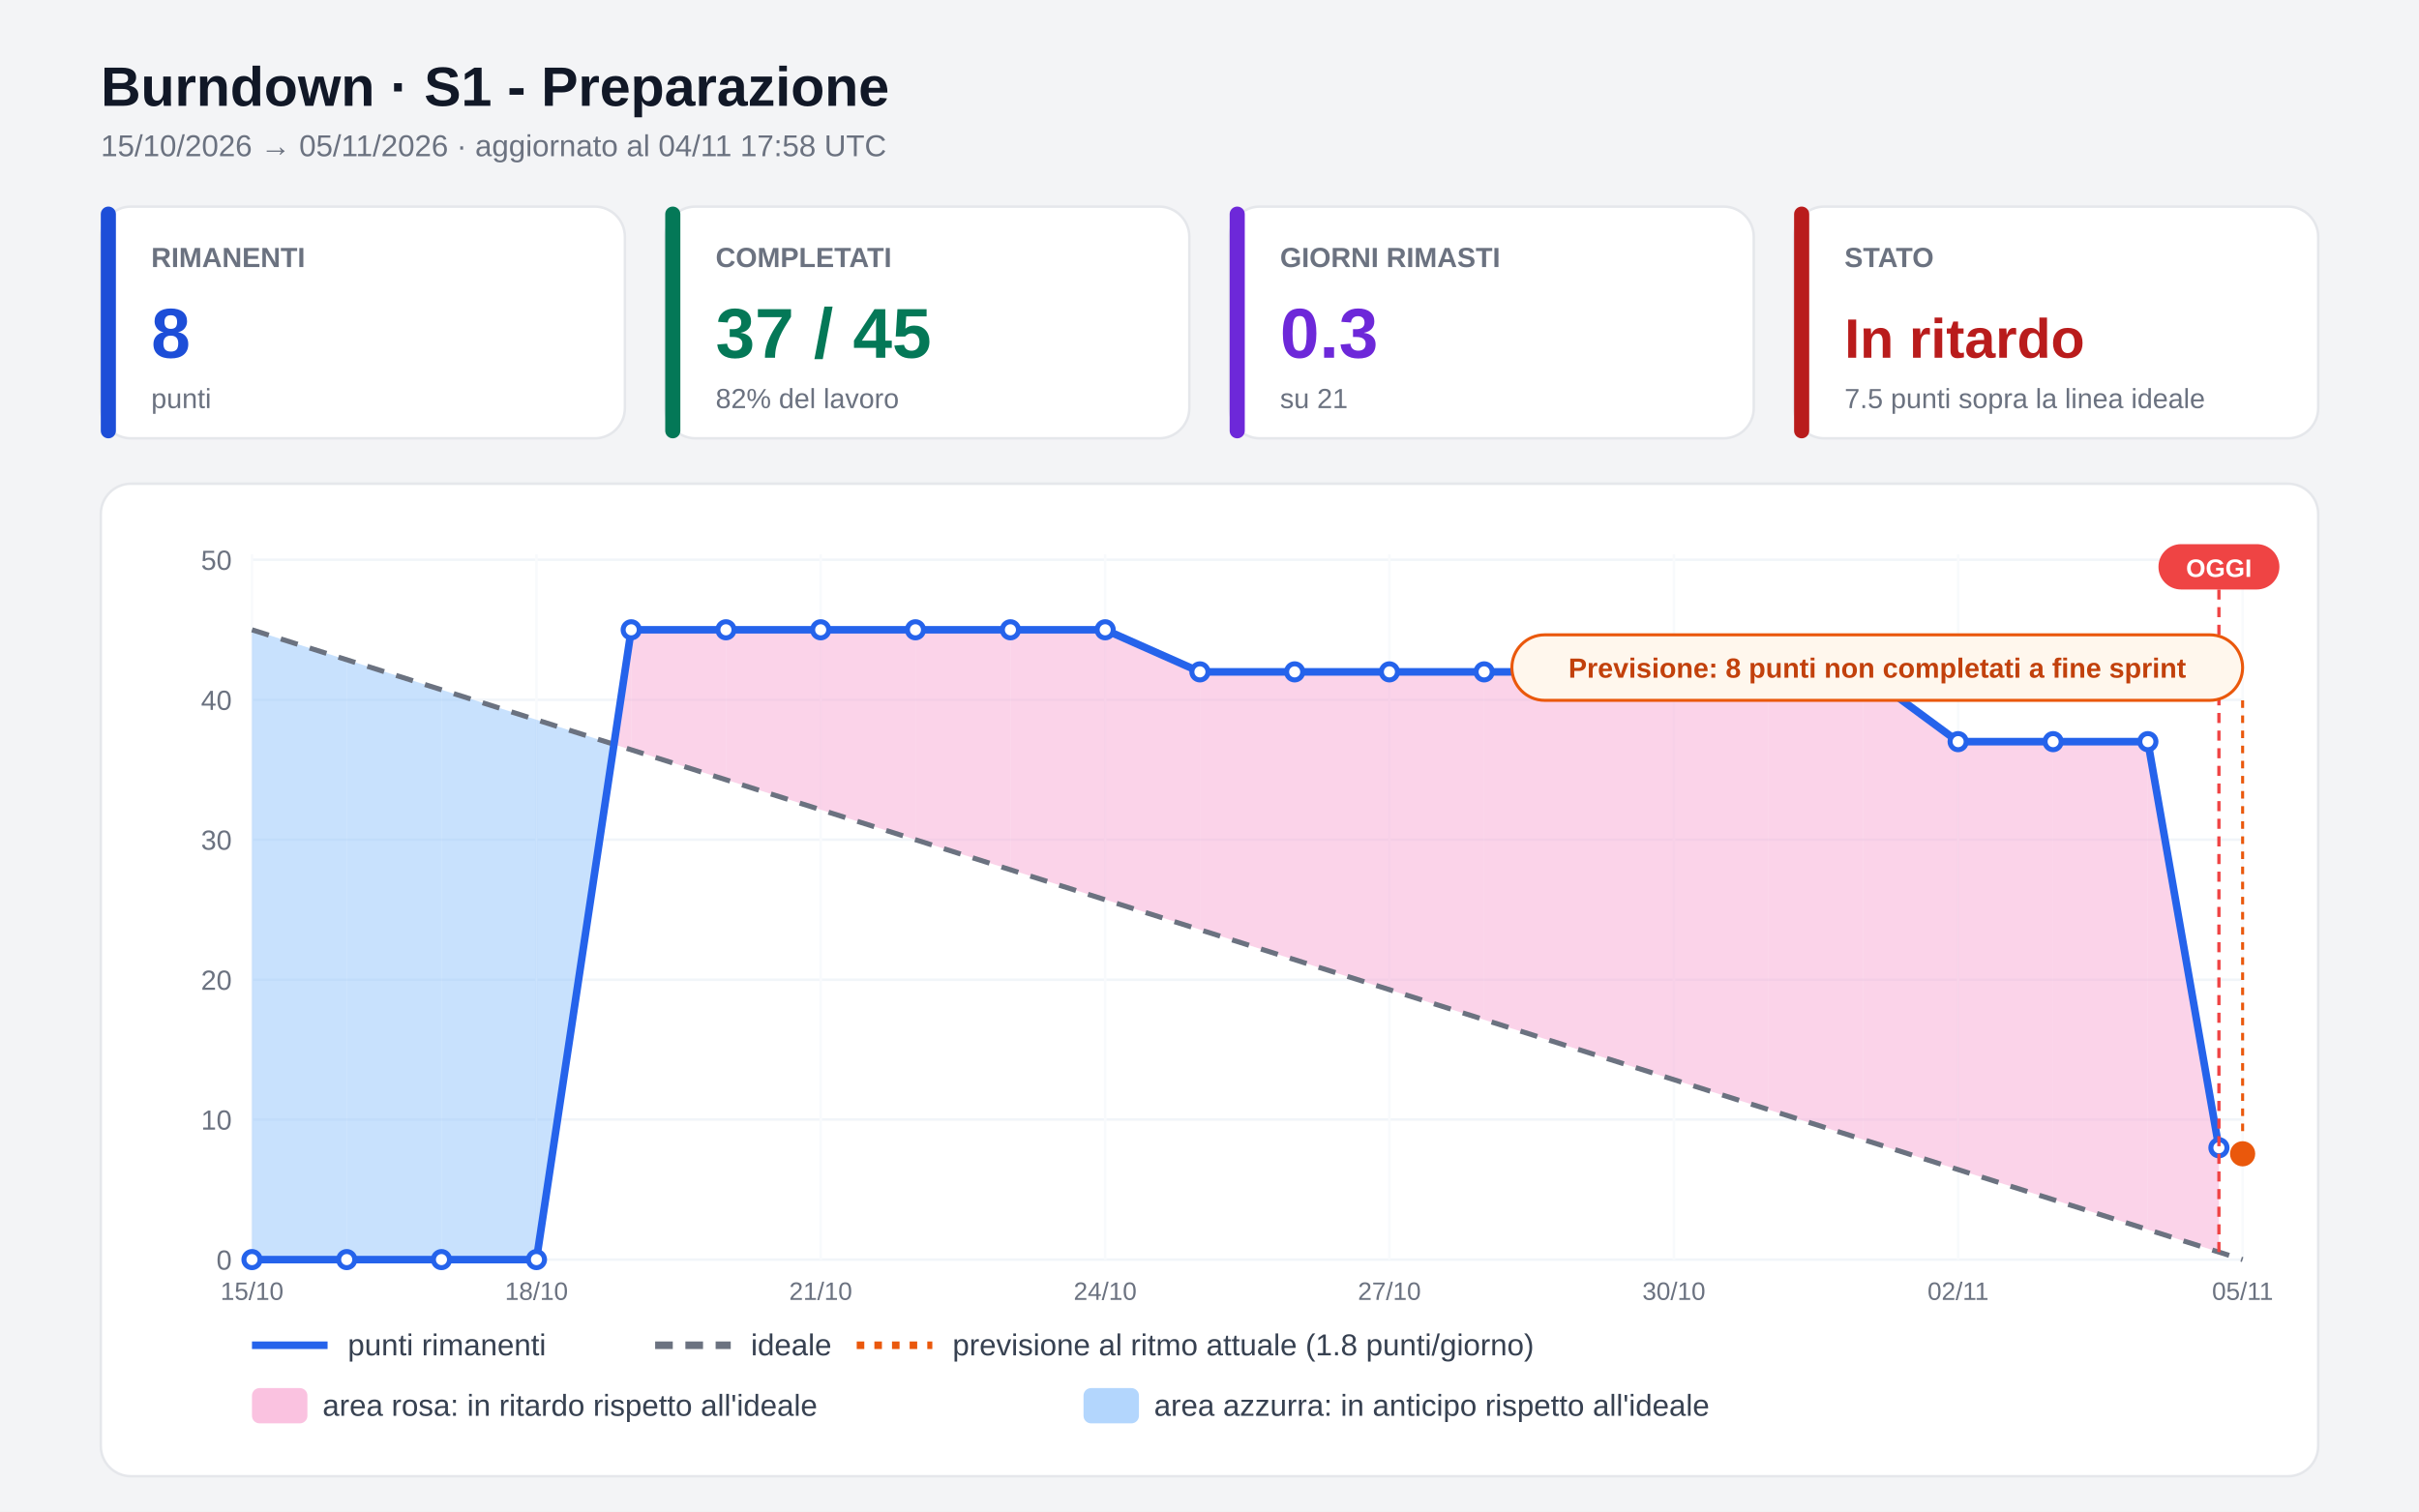
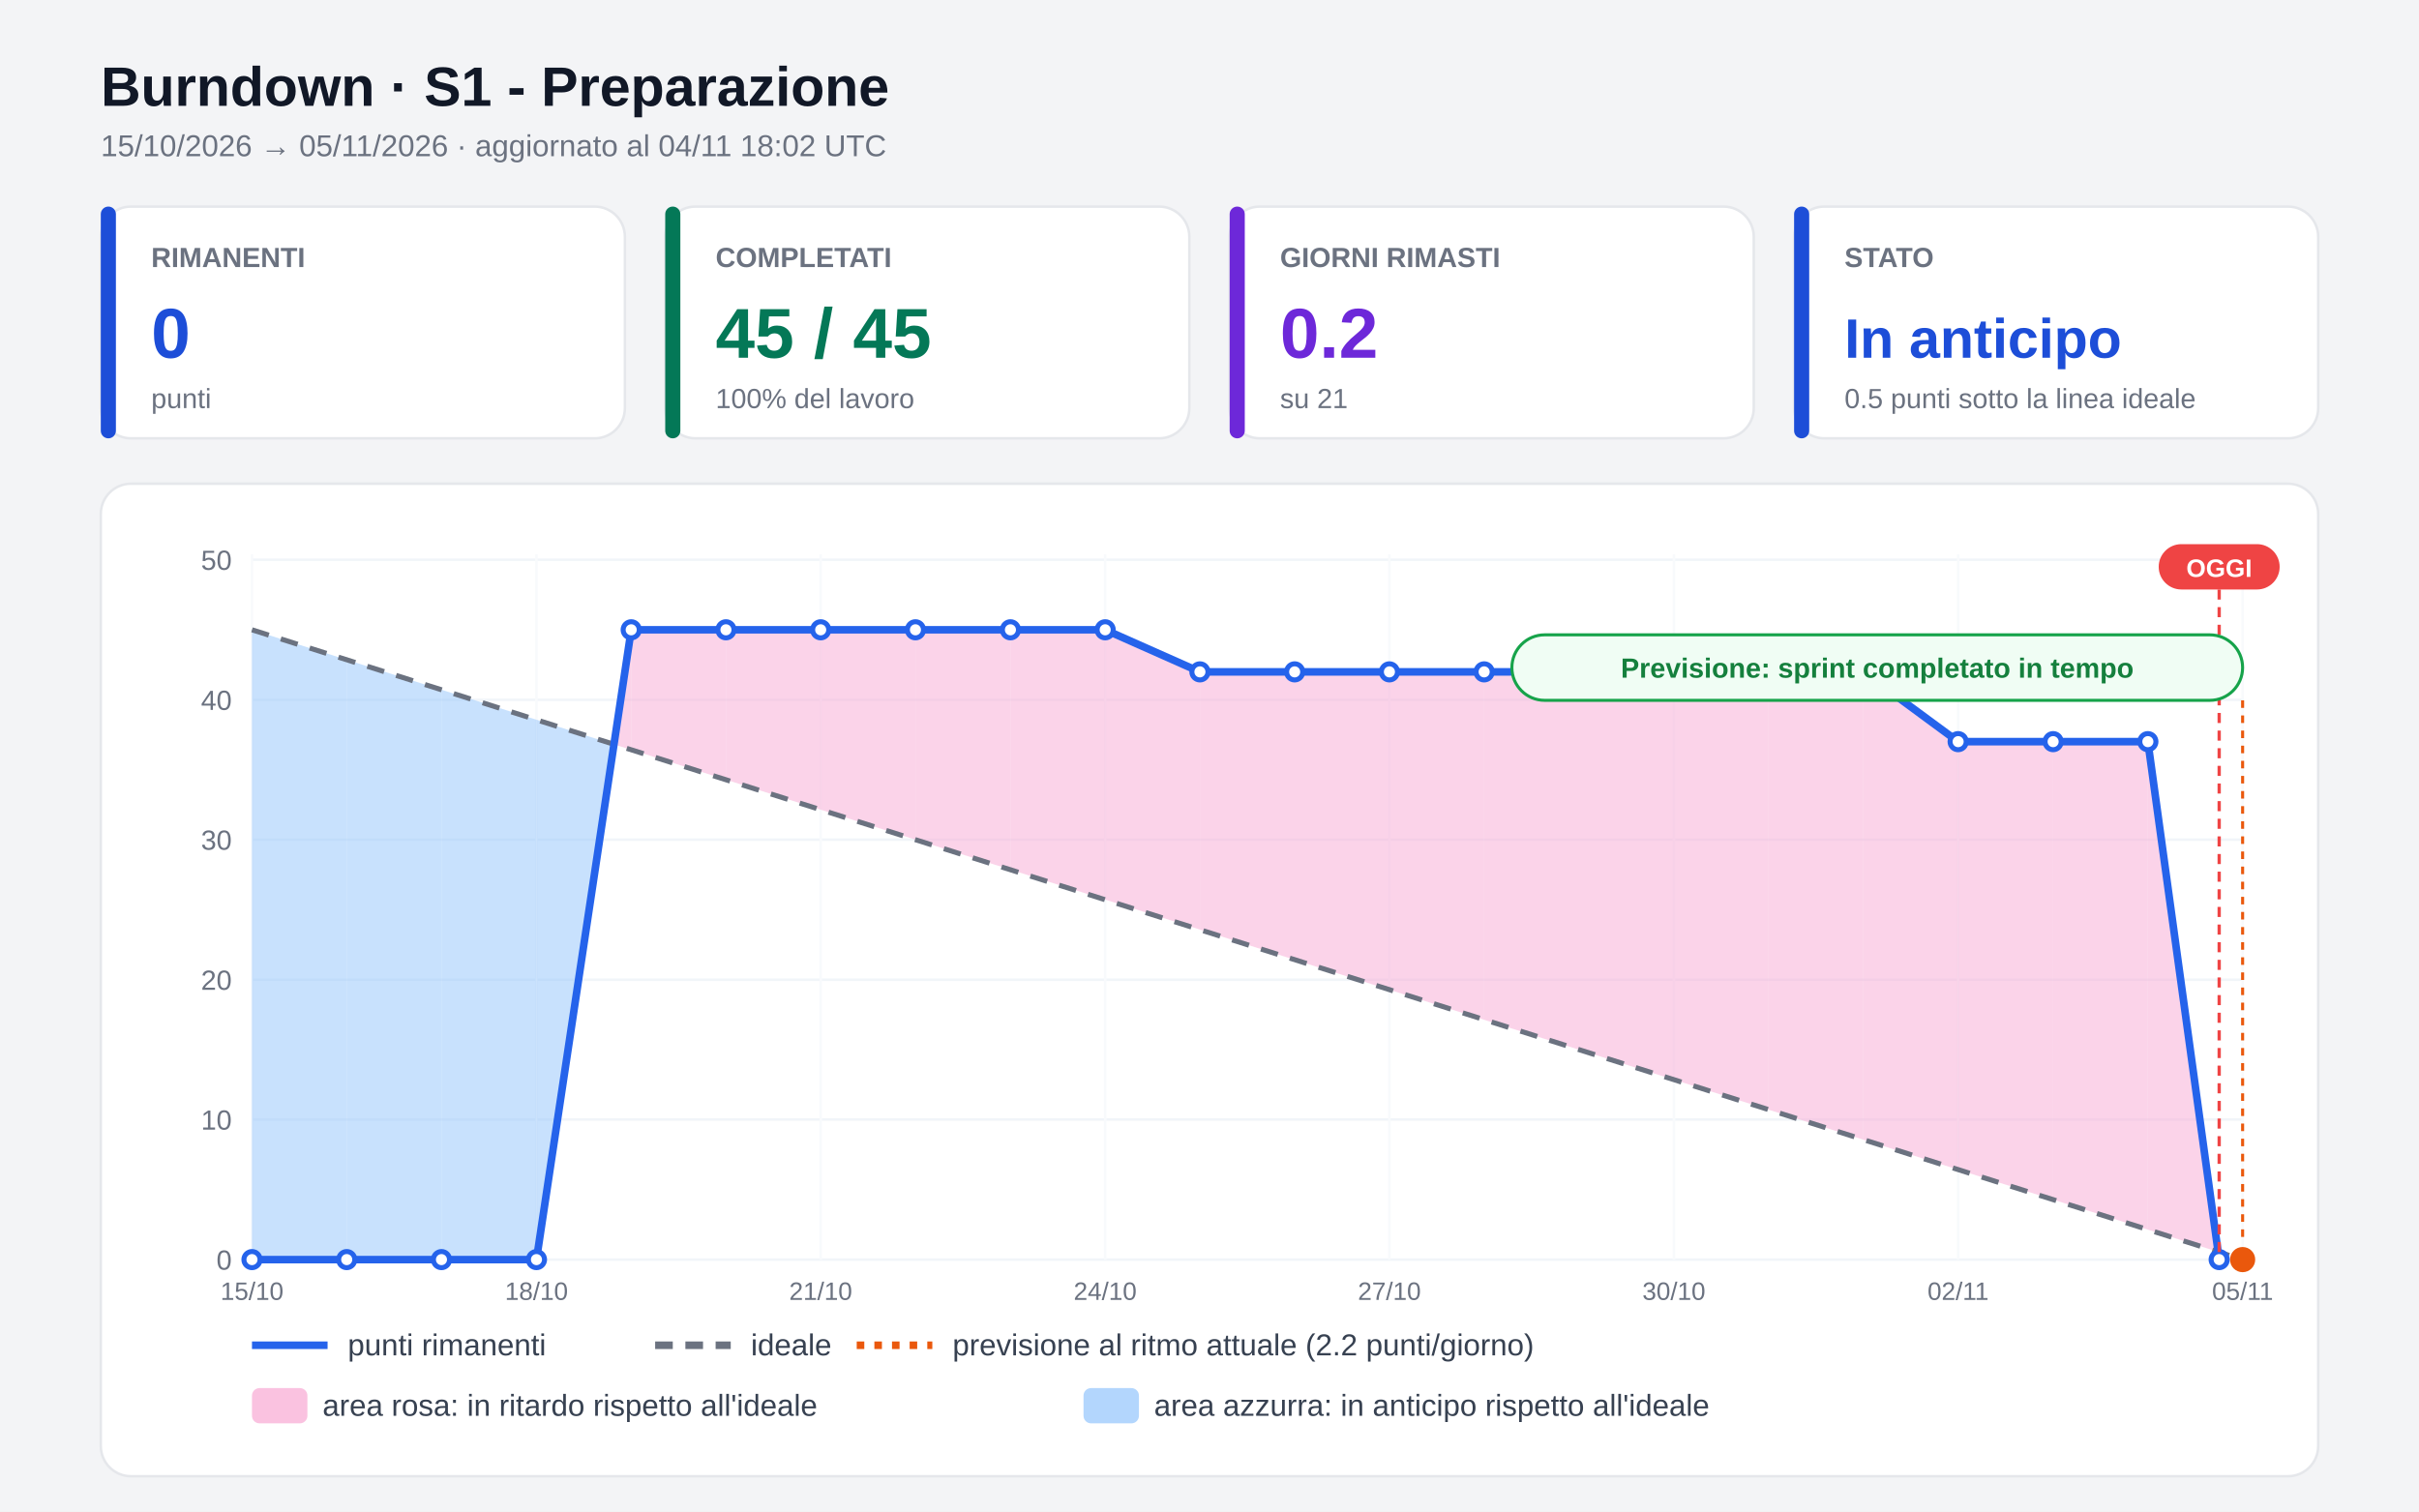
<svg xmlns="http://www.w3.org/2000/svg" viewBox="0 0 960 600" width="960" height="600" font-family="Arial">
  <rect width="960" height="600" fill="#f3f4f6" />
  <text x="40.0" y="42.0" font-size="22" text-anchor="start" fill="#111827" font-weight="bold">Burndown · S1 - Preparazione</text>
-   <text x="40.0" y="62.0" font-size="12" text-anchor="start" fill="#6b7280" font-weight="normal">15/10/2026 → 05/11/2026 · aggiornato al 04/11 17:58 UTC</text>
+   <text x="40.0" y="62.0" font-size="12" text-anchor="start" fill="#6b7280" font-weight="normal">15/10/2026 → 05/11/2026 · aggiornato al 04/11 18:02 UTC</text>
  <rect x="40.0" y="82.0" width="208.0" height="92.0" rx="12" fill="#ffffff" fill-opacity="1.0" stroke="#e5e7eb" stroke-width="1" />
  <rect x="40.0" y="82.0" width="6.0" height="92.0" rx="3" fill="#1d4ed8" fill-opacity="1.0" stroke="none" stroke-width="1" />
  <text x="60.0" y="106.0" font-size="11" text-anchor="start" fill="#6b7280" font-weight="bold">RIMANENTI</text>
-   <text x="60.0" y="142.0" font-size="28" text-anchor="start" fill="#1d4ed8" font-weight="bold">8</text>
+   <text x="60.0" y="142.0" font-size="28" text-anchor="start" fill="#1d4ed8" font-weight="bold">0</text>
  <text x="60.0" y="162.0" font-size="11" text-anchor="start" fill="#6b7280" font-weight="normal">punti</text>
  <rect x="264.0" y="82.0" width="208.0" height="92.0" rx="12" fill="#ffffff" fill-opacity="1.0" stroke="#e5e7eb" stroke-width="1" />
  <rect x="264.0" y="82.0" width="6.0" height="92.0" rx="3" fill="#047857" fill-opacity="1.0" stroke="none" stroke-width="1" />
  <text x="284.0" y="106.0" font-size="11" text-anchor="start" fill="#6b7280" font-weight="bold">COMPLETATI</text>
-   <text x="284.0" y="142.0" font-size="28" text-anchor="start" fill="#047857" font-weight="bold">37 / 45</text>
-   <text x="284.0" y="162.0" font-size="11" text-anchor="start" fill="#6b7280" font-weight="normal">82% del lavoro</text>
+   <text x="284.0" y="142.0" font-size="28" text-anchor="start" fill="#047857" font-weight="bold">45 / 45</text>
+   <text x="284.0" y="162.0" font-size="11" text-anchor="start" fill="#6b7280" font-weight="normal">100% del lavoro</text>
  <rect x="488.0" y="82.0" width="208.0" height="92.0" rx="12" fill="#ffffff" fill-opacity="1.0" stroke="#e5e7eb" stroke-width="1" />
  <rect x="488.0" y="82.0" width="6.0" height="92.0" rx="3" fill="#6d28d9" fill-opacity="1.0" stroke="none" stroke-width="1" />
  <text x="508.0" y="106.0" font-size="11" text-anchor="start" fill="#6b7280" font-weight="bold">GIORNI RIMASTI</text>
-   <text x="508.0" y="142.0" font-size="28" text-anchor="start" fill="#6d28d9" font-weight="bold">0.3</text>
+   <text x="508.0" y="142.0" font-size="28" text-anchor="start" fill="#6d28d9" font-weight="bold">0.2</text>
  <text x="508.0" y="162.0" font-size="11" text-anchor="start" fill="#6b7280" font-weight="normal">su 21</text>
  <rect x="712.0" y="82.0" width="208.0" height="92.0" rx="12" fill="#ffffff" fill-opacity="1.0" stroke="#e5e7eb" stroke-width="1" />
-   <rect x="712.0" y="82.0" width="6.0" height="92.0" rx="3" fill="#b91c1c" fill-opacity="1.0" stroke="none" stroke-width="1" />
+   <rect x="712.0" y="82.0" width="6.0" height="92.0" rx="3" fill="#1d4ed8" fill-opacity="1.0" stroke="none" stroke-width="1" />
  <text x="732.0" y="106.0" font-size="11" text-anchor="start" fill="#6b7280" font-weight="bold">STATO</text>
-   <text x="732.0" y="142.0" font-size="22" text-anchor="start" fill="#b91c1c" font-weight="bold">In ritardo</text>
-   <text x="732.0" y="162.0" font-size="11" text-anchor="start" fill="#6b7280" font-weight="normal">7.5 punti sopra la linea ideale</text>
+   <text x="732.0" y="142.0" font-size="22" text-anchor="start" fill="#1d4ed8" font-weight="bold">In anticipo</text>
+   <text x="732.0" y="162.0" font-size="11" text-anchor="start" fill="#6b7280" font-weight="normal">0.5 punti sotto la linea ideale</text>
  <rect x="40.0" y="192.0" width="880.0" height="394.0" rx="12" fill="#ffffff" fill-opacity="1.0" stroke="#e5e7eb" stroke-width="1" />
  <line x1="100.0" y1="500.0" x2="890.0" y2="500.0" stroke="#f1f5f9" stroke-width="1" />
  <text x="92.0" y="504.0" font-size="11" text-anchor="end" fill="#6b7280" font-weight="normal">0</text>
  <line x1="100.0" y1="444.4" x2="890.0" y2="444.4" stroke="#f1f5f9" stroke-width="1" />
  <text x="92.0" y="448.4" font-size="11" text-anchor="end" fill="#6b7280" font-weight="normal">10</text>
  <line x1="100.0" y1="388.9" x2="890.0" y2="388.9" stroke="#f1f5f9" stroke-width="1" />
  <text x="92.0" y="392.9" font-size="11" text-anchor="end" fill="#6b7280" font-weight="normal">20</text>
  <line x1="100.0" y1="333.3" x2="890.0" y2="333.3" stroke="#f1f5f9" stroke-width="1" />
  <text x="92.0" y="337.3" font-size="11" text-anchor="end" fill="#6b7280" font-weight="normal">30</text>
  <line x1="100.0" y1="277.8" x2="890.0" y2="277.8" stroke="#f1f5f9" stroke-width="1" />
  <text x="92.0" y="281.8" font-size="11" text-anchor="end" fill="#6b7280" font-weight="normal">40</text>
  <line x1="100.0" y1="222.2" x2="890.0" y2="222.2" stroke="#f1f5f9" stroke-width="1" />
  <text x="92.0" y="226.2" font-size="11" text-anchor="end" fill="#6b7280" font-weight="normal">50</text>
  <line x1="100.0" y1="220.0" x2="100.0" y2="500.0" stroke="#f8fafc" stroke-width="1" />
  <text x="100.0" y="516.0" font-size="10" text-anchor="middle" fill="#6b7280" font-weight="normal">15/10</text>
  <line x1="212.9" y1="220.0" x2="212.9" y2="500.0" stroke="#f8fafc" stroke-width="1" />
  <text x="212.9" y="516.0" font-size="10" text-anchor="middle" fill="#6b7280" font-weight="normal">18/10</text>
  <line x1="325.7" y1="220.0" x2="325.7" y2="500.0" stroke="#f8fafc" stroke-width="1" />
  <text x="325.7" y="516.0" font-size="10" text-anchor="middle" fill="#6b7280" font-weight="normal">21/10</text>
  <line x1="438.6" y1="220.0" x2="438.6" y2="500.0" stroke="#f8fafc" stroke-width="1" />
  <text x="438.6" y="516.0" font-size="10" text-anchor="middle" fill="#6b7280" font-weight="normal">24/10</text>
  <line x1="551.4" y1="220.0" x2="551.4" y2="500.0" stroke="#f8fafc" stroke-width="1" />
  <text x="551.4" y="516.0" font-size="10" text-anchor="middle" fill="#6b7280" font-weight="normal">27/10</text>
  <line x1="664.3" y1="220.0" x2="664.3" y2="500.0" stroke="#f8fafc" stroke-width="1" />
  <text x="664.3" y="516.0" font-size="10" text-anchor="middle" fill="#6b7280" font-weight="normal">30/10</text>
  <line x1="777.1" y1="220.0" x2="777.1" y2="500.0" stroke="#f8fafc" stroke-width="1" />
  <text x="777.1" y="516.0" font-size="10" text-anchor="middle" fill="#6b7280" font-weight="normal">02/11</text>
  <line x1="890.0" y1="220.0" x2="890.0" y2="500.0" stroke="#f8fafc" stroke-width="1" />
  <text x="890.0" y="516.0" font-size="10" text-anchor="middle" fill="#6b7280" font-weight="normal">05/11</text>
  <polygon points="100.0,500.0 137.6,500.0 137.6,261.9 100.0,250.0" fill="#93c5fd" fill-opacity="0.5" stroke="none" stroke-width="1.5" stroke-linejoin="round" />
  <polygon points="137.6,500.0 175.2,500.0 175.2,273.8 137.6,261.9" fill="#93c5fd" fill-opacity="0.5" stroke="none" stroke-width="1.5" stroke-linejoin="round" />
  <polygon points="175.2,500.0 212.9,500.0 212.9,285.7 175.2,273.8" fill="#93c5fd" fill-opacity="0.5" stroke="none" stroke-width="1.5" stroke-linejoin="round" />
  <polygon points="212.9,500.0 243.6,295.5 212.9,285.7" fill="#93c5fd" fill-opacity="0.5" stroke="none" stroke-width="1.5" stroke-linejoin="round" />
  <polygon points="243.6,295.5 250.5,250.0 250.5,297.6" fill="#f9a8d4" fill-opacity="0.5" stroke="none" stroke-width="1.5" stroke-linejoin="round" />
  <polygon points="250.5,250.0 288.1,250.0 288.1,309.5 250.5,297.6" fill="#f9a8d4" fill-opacity="0.5" stroke="none" stroke-width="1.5" stroke-linejoin="round" />
  <polygon points="288.1,250.0 325.7,250.0 325.7,321.4 288.1,309.5" fill="#f9a8d4" fill-opacity="0.5" stroke="none" stroke-width="1.5" stroke-linejoin="round" />
  <polygon points="325.7,250.0 363.3,250.0 363.3,333.3 325.7,321.4" fill="#f9a8d4" fill-opacity="0.5" stroke="none" stroke-width="1.5" stroke-linejoin="round" />
  <polygon points="363.3,250.0 401.0,250.0 401.0,345.2 363.3,333.3" fill="#f9a8d4" fill-opacity="0.5" stroke="none" stroke-width="1.5" stroke-linejoin="round" />
  <polygon points="401.0,250.0 438.6,250.0 438.6,357.1 401.0,345.2" fill="#f9a8d4" fill-opacity="0.5" stroke="none" stroke-width="1.5" stroke-linejoin="round" />
  <polygon points="438.6,250.0 476.2,266.7 476.2,369.0 438.6,357.1" fill="#f9a8d4" fill-opacity="0.5" stroke="none" stroke-width="1.5" stroke-linejoin="round" />
  <polygon points="476.2,266.7 513.8,266.7 513.8,381.0 476.2,369.0" fill="#f9a8d4" fill-opacity="0.5" stroke="none" stroke-width="1.5" stroke-linejoin="round" />
  <polygon points="513.8,266.7 551.4,266.7 551.4,392.9 513.8,381.0" fill="#f9a8d4" fill-opacity="0.5" stroke="none" stroke-width="1.5" stroke-linejoin="round" />
  <polygon points="551.4,266.7 589.0,266.7 589.0,404.8 551.4,392.9" fill="#f9a8d4" fill-opacity="0.5" stroke="none" stroke-width="1.5" stroke-linejoin="round" />
  <polygon points="589.0,266.7 626.7,266.7 626.7,416.7 589.0,404.8" fill="#f9a8d4" fill-opacity="0.5" stroke="none" stroke-width="1.5" stroke-linejoin="round" />
  <polygon points="626.7,266.7 664.3,266.7 664.3,428.6 626.7,416.7" fill="#f9a8d4" fill-opacity="0.5" stroke="none" stroke-width="1.5" stroke-linejoin="round" />
  <polygon points="664.3,266.7 701.9,266.7 701.9,440.5 664.3,428.6" fill="#f9a8d4" fill-opacity="0.5" stroke="none" stroke-width="1.5" stroke-linejoin="round" />
  <polygon points="701.9,266.7 739.5,266.7 739.5,452.4 701.9,440.5" fill="#f9a8d4" fill-opacity="0.5" stroke="none" stroke-width="1.5" stroke-linejoin="round" />
  <polygon points="739.5,266.7 777.1,294.4 777.1,464.3 739.5,452.4" fill="#f9a8d4" fill-opacity="0.5" stroke="none" stroke-width="1.5" stroke-linejoin="round" />
  <polygon points="777.1,294.4 814.8,294.4 814.8,476.2 777.1,464.3" fill="#f9a8d4" fill-opacity="0.5" stroke="none" stroke-width="1.5" stroke-linejoin="round" />
  <polygon points="814.8,294.4 852.4,294.4 852.4,488.1 814.8,476.2" fill="#f9a8d4" fill-opacity="0.5" stroke="none" stroke-width="1.5" stroke-linejoin="round" />
-   <polygon points="852.4,294.4 880.6,455.6 880.6,497.0 852.4,488.1" fill="#f9a8d4" fill-opacity="0.5" stroke="none" stroke-width="1.5" stroke-linejoin="round" />
+   <polygon points="852.4,294.4 880.2,496.9 852.4,488.1" fill="#f9a8d4" fill-opacity="0.5" stroke="none" stroke-width="1.5" stroke-linejoin="round" />
+   <polygon points="880.2,496.9 880.7,500.0 880.7,497.0" fill="#93c5fd" fill-opacity="0.5" stroke="none" stroke-width="1.5" stroke-linejoin="round" />
  <polyline points="100.0,250.0 890.0,500.0" fill="none" fill-opacity="1.0" stroke="#6b7280" stroke-width="2" stroke-linejoin="round" stroke-dasharray="7 5" />
-   <polyline points="880.6,455.6 890.0,458.0" fill="none" fill-opacity="1.0" stroke="#ea580c" stroke-width="2.2" stroke-linejoin="round" stroke-dasharray="3 4" />
-   <polyline points="100.0,500.0 137.6,500.0 175.2,500.0 212.9,500.0 250.5,250.0 288.1,250.0 325.7,250.0 363.3,250.0 401.0,250.0 438.6,250.0 476.2,266.7 513.8,266.7 551.4,266.7 589.0,266.7 626.7,266.7 664.3,266.7 701.9,266.7 739.5,266.7 777.1,294.4 814.8,294.4 852.4,294.4 880.6,455.6" fill="none" fill-opacity="1.0" stroke="#2563eb" stroke-width="3" stroke-linejoin="round" />
+   <polyline points="880.7,500.0 890.0,500.0" fill="none" fill-opacity="1.0" stroke="#ea580c" stroke-width="2.2" stroke-linejoin="round" stroke-dasharray="3 4" />
+   <polyline points="100.0,500.0 137.6,500.0 175.2,500.0 212.9,500.0 250.5,250.0 288.1,250.0 325.7,250.0 363.3,250.0 401.0,250.0 438.6,250.0 476.2,266.7 513.8,266.7 551.4,266.7 589.0,266.7 626.7,266.7 664.3,266.7 701.9,266.7 739.5,266.7 777.1,294.4 814.8,294.4 852.4,294.4 880.7,500.0" fill="none" fill-opacity="1.0" stroke="#2563eb" stroke-width="3" stroke-linejoin="round" />
  <circle cx="100.0" cy="500.0" r="3.2" fill="#ffffff" stroke="#2563eb" stroke-width="2" />
  <circle cx="137.6" cy="500.0" r="3.2" fill="#ffffff" stroke="#2563eb" stroke-width="2" />
  <circle cx="175.2" cy="500.0" r="3.2" fill="#ffffff" stroke="#2563eb" stroke-width="2" />
  <circle cx="212.9" cy="500.0" r="3.2" fill="#ffffff" stroke="#2563eb" stroke-width="2" />
  <circle cx="250.5" cy="250.0" r="3.2" fill="#ffffff" stroke="#2563eb" stroke-width="2" />
  <circle cx="288.1" cy="250.0" r="3.2" fill="#ffffff" stroke="#2563eb" stroke-width="2" />
  <circle cx="325.7" cy="250.0" r="3.2" fill="#ffffff" stroke="#2563eb" stroke-width="2" />
  <circle cx="363.3" cy="250.0" r="3.2" fill="#ffffff" stroke="#2563eb" stroke-width="2" />
  <circle cx="401.0" cy="250.0" r="3.2" fill="#ffffff" stroke="#2563eb" stroke-width="2" />
  <circle cx="438.6" cy="250.0" r="3.2" fill="#ffffff" stroke="#2563eb" stroke-width="2" />
  <circle cx="476.2" cy="266.7" r="3.2" fill="#ffffff" stroke="#2563eb" stroke-width="2" />
  <circle cx="513.8" cy="266.7" r="3.2" fill="#ffffff" stroke="#2563eb" stroke-width="2" />
  <circle cx="551.4" cy="266.7" r="3.2" fill="#ffffff" stroke="#2563eb" stroke-width="2" />
  <circle cx="589.0" cy="266.7" r="3.2" fill="#ffffff" stroke="#2563eb" stroke-width="2" />
  <circle cx="626.7" cy="266.7" r="3.2" fill="#ffffff" stroke="#2563eb" stroke-width="2" />
  <circle cx="664.3" cy="266.7" r="3.2" fill="#ffffff" stroke="#2563eb" stroke-width="2" />
  <circle cx="701.9" cy="266.7" r="3.2" fill="#ffffff" stroke="#2563eb" stroke-width="2" />
  <circle cx="739.5" cy="266.7" r="3.2" fill="#ffffff" stroke="#2563eb" stroke-width="2" />
  <circle cx="777.1" cy="294.4" r="3.2" fill="#ffffff" stroke="#2563eb" stroke-width="2" />
  <circle cx="814.8" cy="294.4" r="3.2" fill="#ffffff" stroke="#2563eb" stroke-width="2" />
  <circle cx="852.4" cy="294.4" r="3.2" fill="#ffffff" stroke="#2563eb" stroke-width="2" />
-   <circle cx="880.6" cy="455.6" r="3.2" fill="#ffffff" stroke="#2563eb" stroke-width="2" />
-   <line x1="880.6" y1="220.0" x2="880.6" y2="500.0" stroke="#ef4444" stroke-width="1.3" stroke-dasharray="4 3" />
-   <rect x="856.6" y="216.0" width="48.0" height="18.0" rx="9" fill="#ef4444" fill-opacity="1.0" stroke="none" stroke-width="1" />
-   <text x="880.6" y="229.0" font-size="10" text-anchor="middle" fill="#ffffff" font-weight="bold">OGGI</text>
-   <circle cx="890.0" cy="458.0" r="5" fill="#ea580c" />
-   <line x1="890.0" y1="278.0" x2="890.0" y2="452.0" stroke="#ea580c" stroke-width="1.2" stroke-dasharray="3 3" />
-   <rect x="600.0" y="252.0" width="290.0" height="26.0" rx="13" fill="#fff7ed" fill-opacity="1.0" stroke="#ea580c" stroke-width="1.2" />
-   <text x="745.0" y="269.0" font-size="11" text-anchor="middle" fill="#c2410c" font-weight="bold">Previsione: 8 punti non completati a fine sprint</text>
+   <circle cx="880.7" cy="500.0" r="3.2" fill="#ffffff" stroke="#2563eb" stroke-width="2" />
+   <line x1="880.7" y1="220.0" x2="880.7" y2="500.0" stroke="#ef4444" stroke-width="1.3" stroke-dasharray="4 3" />
+   <rect x="856.7" y="216.0" width="48.0" height="18.0" rx="9" fill="#ef4444" fill-opacity="1.0" stroke="none" stroke-width="1" />
+   <text x="880.7" y="229.0" font-size="10" text-anchor="middle" fill="#ffffff" font-weight="bold">OGGI</text>
+   <circle cx="890.0" cy="500.0" r="5" fill="#ea580c" />
+   <line x1="890.0" y1="278.0" x2="890.0" y2="494.0" stroke="#ea580c" stroke-width="1.2" stroke-dasharray="3 3" />
+   <rect x="600.0" y="252.0" width="290.0" height="26.0" rx="13" fill="#f0fdf4" fill-opacity="1.0" stroke="#16a34a" stroke-width="1.2" />
+   <text x="745.0" y="269.0" font-size="11" text-anchor="middle" fill="#15803d" font-weight="bold">Previsione: sprint completato in tempo</text>
  <line x1="100.0" y1="534.0" x2="130.0" y2="534.0" stroke="#2563eb" stroke-width="3" />
  <text x="138.0" y="538.0" font-size="12" text-anchor="start" fill="#374151" font-weight="normal">punti rimanenti</text>
  <line x1="260.0" y1="534.0" x2="290.0" y2="534.0" stroke="#6b7280" stroke-width="3" stroke-dasharray="7 5" />
  <text x="298.0" y="538.0" font-size="12" text-anchor="start" fill="#374151" font-weight="normal">ideale</text>
  <line x1="340.0" y1="534.0" x2="370.0" y2="534.0" stroke="#ea580c" stroke-width="3" stroke-dasharray="3 4" />
-   <text x="378.0" y="538.0" font-size="12" text-anchor="start" fill="#374151" font-weight="normal">previsione al ritmo attuale (1.8 punti/giorno)</text>
+   <text x="378.0" y="538.0" font-size="12" text-anchor="start" fill="#374151" font-weight="normal">previsione al ritmo attuale (2.2 punti/giorno)</text>
  <rect x="100.0" y="551.0" width="22.0" height="14.0" rx="3" fill="#f9a8d4" fill-opacity="0.7" stroke="none" stroke-width="1" />
  <text x="128.0" y="562.0" font-size="12" text-anchor="start" fill="#374151" font-weight="normal">area rosa: in ritardo rispetto all'ideale</text>
  <rect x="430.0" y="551.0" width="22.0" height="14.0" rx="3" fill="#93c5fd" fill-opacity="0.7" stroke="none" stroke-width="1" />
  <text x="458.0" y="562.0" font-size="12" text-anchor="start" fill="#374151" font-weight="normal">area azzurra: in anticipo rispetto all'ideale</text>
</svg>
